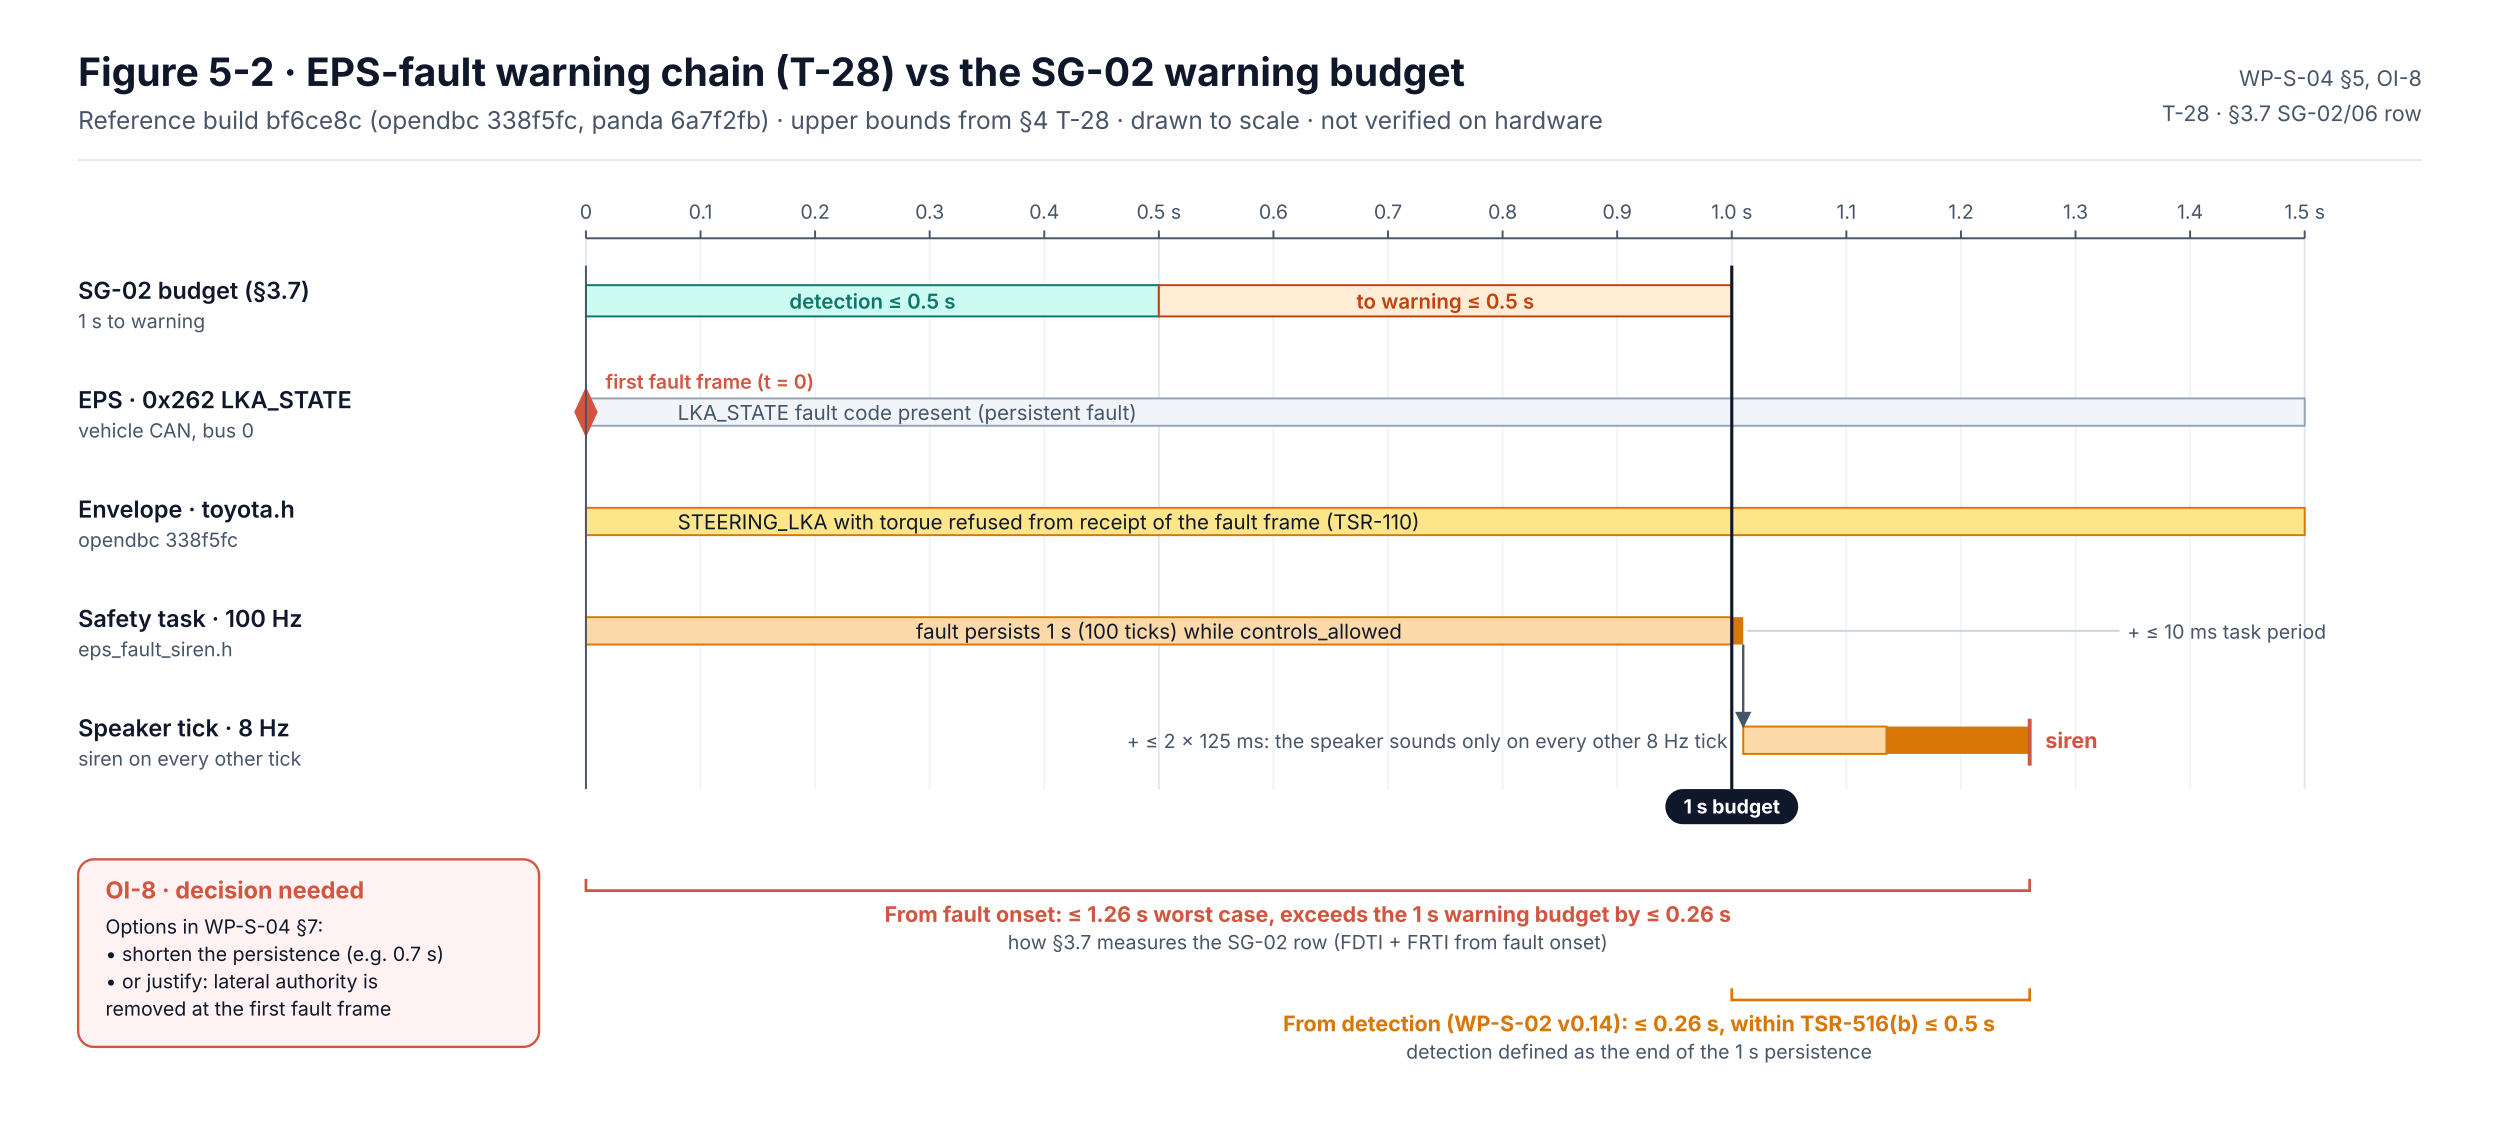
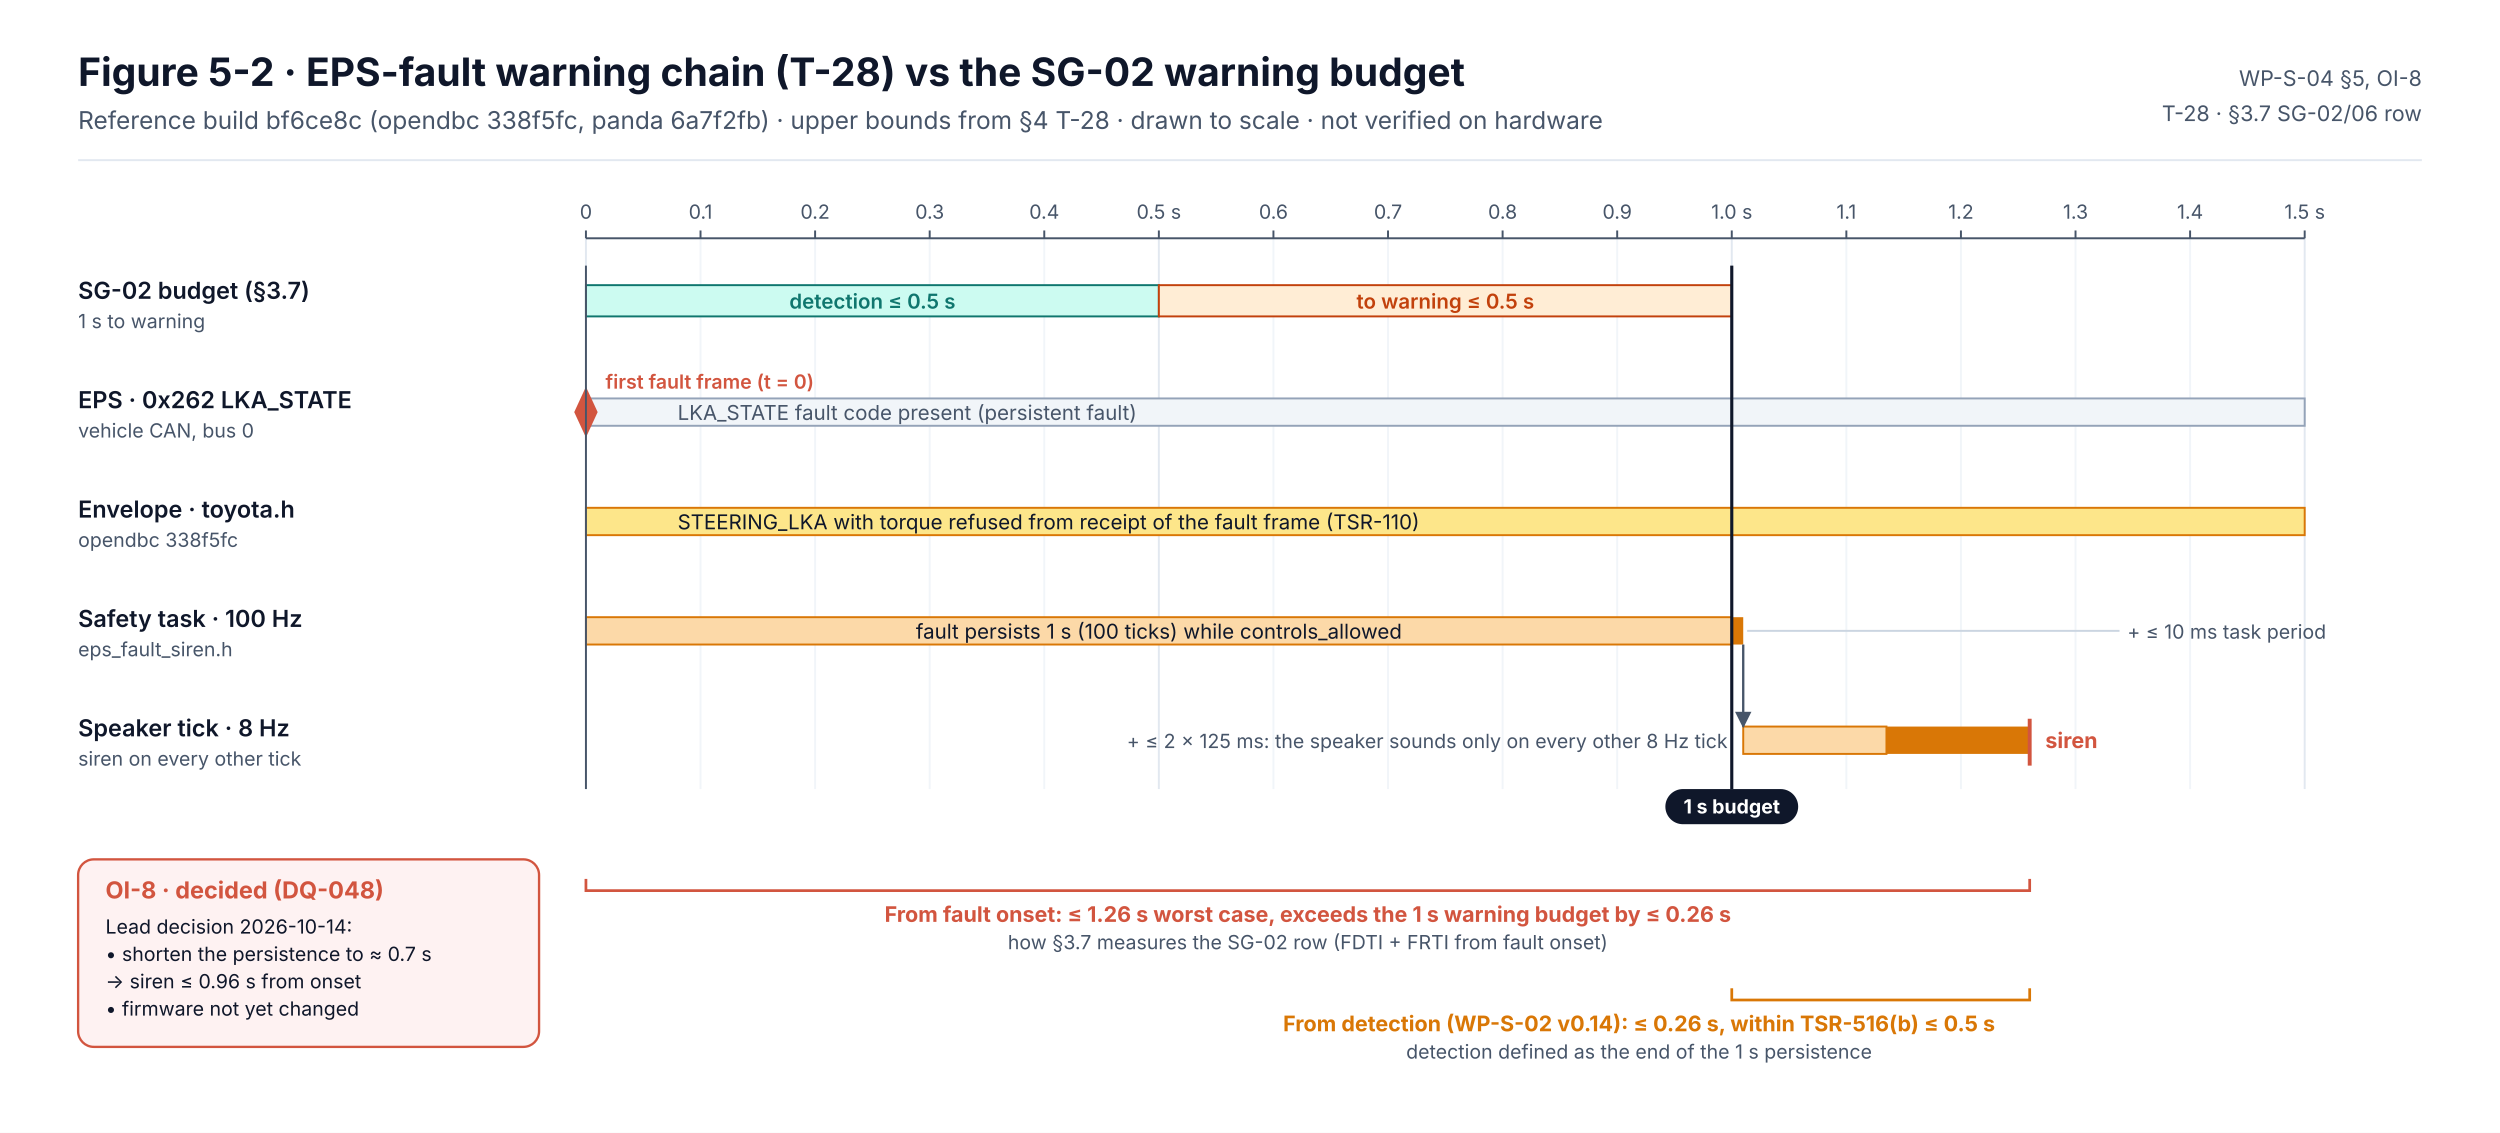
<svg xmlns="http://www.w3.org/2000/svg" width="1280" height="580" viewBox="0 0 1280 580" font-family="Inter, 'Segoe UI', Helvetica, Arial, sans-serif" role="img" aria-labelledby="t d">
  <defs>
    <pattern id="tbd" width="6" height="6" patternUnits="userSpaceOnUse" patternTransform="rotate(45)">
      <rect width="6" height="6" fill="#F8FAFC" />
      <line x1="0" y1="0" x2="0" y2="6" stroke="#CBD5E1" stroke-width="2" />
    </pattern>
    <marker id="aI" viewBox="0 0 10 10" refX="9" refY="5" markerWidth="7" markerHeight="7" orient="auto-start-reverse">
      <path d="M0 0L10 5L0 10z" fill="#0F172A" />
    </marker>
    <marker id="aR" viewBox="0 0 10 10" refX="9" refY="5" markerWidth="7" markerHeight="7" orient="auto-start-reverse">
      <path d="M0 0L10 5L0 10z" fill="#D2553F" />
    </marker>
    <marker id="aM" viewBox="0 0 10 10" refX="9" refY="5" markerWidth="7" markerHeight="7" orient="auto-start-reverse">
      <path d="M0 0L10 5L0 10z" fill="#475569" />
    </marker>
  </defs>
  <rect width="1280" height="100%" fill="#FFFFFF" />
  <text x="40" y="44" font-size="20" fill="#0F172A" font-weight="700">Figure 5-2 · EPS-fault warning chain (T-28) vs the SG-02 warning budget</text>
  <text x="40" y="66" font-size="12.5" fill="#475569">Reference build bf6ce8c (opendbc 338f5fc, panda 6a7f2fb) · upper bounds from §4 T-28 · drawn to scale · not verified on hardware</text>
  <text x="1240" y="44" font-size="11" fill="#475569" text-anchor="end">WP-S-04 §5, OI-8</text>
  <text x="1240" y="62" font-size="11" fill="#475569" text-anchor="end">T-28 · §3.7 SG-02/06 row</text>
  <line x1="40" y1="82" x2="1240" y2="82" stroke="#E2E8F0" stroke-width="1" />
  <line x1="300" y1="122" x2="300" y2="404" stroke="#E2E8F0" stroke-width="1" />
  <line x1="300" y1="118" x2="300" y2="122" stroke="#475569" stroke-width="1" />
  <text x="300" y="112" font-size="10" fill="#475569" text-anchor="middle">0</text>
  <line x1="358.667" y1="122" x2="358.667" y2="404" stroke="#F1F5F9" stroke-width="1" />
  <line x1="358.667" y1="118" x2="358.667" y2="122" stroke="#475569" stroke-width="1" />
  <text x="358.667" y="112" font-size="10" fill="#475569" text-anchor="middle">0.1</text>
  <line x1="417.333" y1="122" x2="417.333" y2="404" stroke="#F1F5F9" stroke-width="1" />
  <line x1="417.333" y1="118" x2="417.333" y2="122" stroke="#475569" stroke-width="1" />
  <text x="417.333" y="112" font-size="10" fill="#475569" text-anchor="middle">0.2</text>
  <line x1="476" y1="122" x2="476" y2="404" stroke="#F1F5F9" stroke-width="1" />
  <line x1="476" y1="118" x2="476" y2="122" stroke="#475569" stroke-width="1" />
  <text x="476" y="112" font-size="10" fill="#475569" text-anchor="middle">0.3</text>
  <line x1="534.667" y1="122" x2="534.667" y2="404" stroke="#F1F5F9" stroke-width="1" />
  <line x1="534.667" y1="118" x2="534.667" y2="122" stroke="#475569" stroke-width="1" />
  <text x="534.667" y="112" font-size="10" fill="#475569" text-anchor="middle">0.4</text>
  <line x1="593.333" y1="122" x2="593.333" y2="404" stroke="#E2E8F0" stroke-width="1" />
  <line x1="593.333" y1="118" x2="593.333" y2="122" stroke="#475569" stroke-width="1" />
  <text x="593.333" y="112" font-size="10" fill="#475569" text-anchor="middle">0.5 s</text>
  <line x1="652" y1="122" x2="652" y2="404" stroke="#F1F5F9" stroke-width="1" />
  <line x1="652" y1="118" x2="652" y2="122" stroke="#475569" stroke-width="1" />
  <text x="652" y="112" font-size="10" fill="#475569" text-anchor="middle">0.6</text>
  <line x1="710.667" y1="122" x2="710.667" y2="404" stroke="#F1F5F9" stroke-width="1" />
  <line x1="710.667" y1="118" x2="710.667" y2="122" stroke="#475569" stroke-width="1" />
  <text x="710.667" y="112" font-size="10" fill="#475569" text-anchor="middle">0.7</text>
  <line x1="769.333" y1="122" x2="769.333" y2="404" stroke="#F1F5F9" stroke-width="1" />
  <line x1="769.333" y1="118" x2="769.333" y2="122" stroke="#475569" stroke-width="1" />
  <text x="769.333" y="112" font-size="10" fill="#475569" text-anchor="middle">0.8</text>
  <line x1="828" y1="122" x2="828" y2="404" stroke="#F1F5F9" stroke-width="1" />
  <line x1="828" y1="118" x2="828" y2="122" stroke="#475569" stroke-width="1" />
  <text x="828" y="112" font-size="10" fill="#475569" text-anchor="middle">0.9</text>
  <line x1="886.667" y1="122" x2="886.667" y2="404" stroke="#E2E8F0" stroke-width="1" />
  <line x1="886.667" y1="118" x2="886.667" y2="122" stroke="#475569" stroke-width="1" />
  <text x="886.667" y="112" font-size="10" fill="#475569" text-anchor="middle">1.0 s</text>
  <line x1="945.333" y1="122" x2="945.333" y2="404" stroke="#F1F5F9" stroke-width="1" />
  <line x1="945.333" y1="118" x2="945.333" y2="122" stroke="#475569" stroke-width="1" />
  <text x="945.333" y="112" font-size="10" fill="#475569" text-anchor="middle">1.1</text>
  <line x1="1004" y1="122" x2="1004" y2="404" stroke="#F1F5F9" stroke-width="1" />
  <line x1="1004" y1="118" x2="1004" y2="122" stroke="#475569" stroke-width="1" />
  <text x="1004" y="112" font-size="10" fill="#475569" text-anchor="middle">1.2</text>
  <line x1="1062.67" y1="122" x2="1062.67" y2="404" stroke="#F1F5F9" stroke-width="1" />
  <line x1="1062.67" y1="118" x2="1062.67" y2="122" stroke="#475569" stroke-width="1" />
  <text x="1062.67" y="112" font-size="10" fill="#475569" text-anchor="middle">1.3</text>
  <line x1="1121.33" y1="122" x2="1121.33" y2="404" stroke="#F1F5F9" stroke-width="1" />
  <line x1="1121.33" y1="118" x2="1121.33" y2="122" stroke="#475569" stroke-width="1" />
  <text x="1121.33" y="112" font-size="10" fill="#475569" text-anchor="middle">1.4</text>
  <line x1="1180" y1="122" x2="1180" y2="404" stroke="#E2E8F0" stroke-width="1" />
  <line x1="1180" y1="118" x2="1180" y2="122" stroke="#475569" stroke-width="1" />
  <text x="1180" y="112" font-size="10" fill="#475569" text-anchor="middle">1.5 s</text>
  <line x1="300" y1="122" x2="1180" y2="122" stroke="#475569" stroke-width="1" />
  <text x="40" y="153" font-size="12" fill="#0F172A" font-weight="600">SG-02 budget (§3.7)</text>
  <text x="40" y="168" font-size="10" fill="#475569">1 s to warning</text>
  <text x="40" y="209" font-size="12" fill="#0F172A" font-weight="600">EPS · 0x262 LKA_STATE</text>
  <text x="40" y="224" font-size="10" fill="#475569">vehicle CAN, bus 0</text>
  <text x="40" y="265" font-size="12" fill="#0F172A" font-weight="600">Envelope · toyota.h</text>
  <text x="40" y="280" font-size="10" fill="#475569">opendbc 338f5fc</text>
  <text x="40" y="321" font-size="12" fill="#0F172A" font-weight="600">Safety task · 100 Hz</text>
  <text x="40" y="336" font-size="10" fill="#475569">eps_fault_siren.h</text>
  <text x="40" y="377" font-size="12" fill="#0F172A" font-weight="600">Speaker tick · 8 Hz</text>
  <text x="40" y="392" font-size="10" fill="#475569">siren on every other tick</text>
  <rect x="300" y="146" width="293.333" height="16" fill="#CCFBF1" stroke="#0F766E" stroke-width="1" />
  <rect x="593.333" y="146" width="293.333" height="16" fill="#FFEDD5" stroke="#C2410C" stroke-width="1" />
  <text x="446.667" y="158" font-size="10.5" fill="#0F766E" font-weight="600" text-anchor="middle">detection ≤ 0.5 s</text>
  <text x="740" y="158" font-size="10.5" fill="#C2410C" font-weight="600" text-anchor="middle">to warning ≤ 0.5 s</text>
  <rect x="300" y="204" width="880" height="14" fill="#F1F5F9" stroke="#94A3B8" stroke-width="1" />
  <text x="346.933" y="215" font-size="10.5" fill="#475569">LKA_STATE fault code present (persistent fault)</text>
  <path d="M300 198L306 211L300 224L294 211z" fill="#D2553F" />
  <text x="310" y="199" font-size="10" fill="#D2553F" font-weight="600">first fault frame (t = 0)</text>
  <rect x="300" y="260" width="880" height="14" fill="#FDE68A" stroke="#D97706" stroke-width="1" />
  <text x="346.933" y="271" font-size="10.5" fill="#0F172A">STEERING_LKA with torque refused from receipt of the fault frame (TSR-110)</text>
  <rect x="300" y="316" width="586.667" height="14" fill="#FCD9A8" stroke="#D97706" stroke-width="1" />
  <text x="593.333" y="327" font-size="10.5" fill="#0F172A" text-anchor="middle">fault persists 1 s (100 ticks) while controls_allowed</text>
  <rect x="886.667" y="316" width="5.867" height="14" fill="#D97706" />
  <rect x="892.533" y="372" width="73.333" height="14" fill="#FCD9A8" stroke="#D97706" stroke-width="1" />
  <rect x="965.867" y="372" width="73.333" height="14" fill="#D97706" />
  <path d="M892.533 330V372" stroke="#475569" stroke-width="1.2" fill="none" marker-end="url(#aM)" />
  <path d="M1039.2 368V392" stroke="#D2553F" stroke-width="2" />
  <text x="1047.2" y="383" font-size="11" fill="#D2553F" font-weight="700">siren</text>
  <line x1="886.667" y1="136" x2="886.667" y2="404" stroke="#0F172A" stroke-width="1.6" />
  <rect x="852.667" y="404" width="68" height="18" fill="#0F172A" rx="9" />
  <text x="886.667" y="416.5" font-size="10" fill="#FFFFFF" font-weight="700" text-anchor="middle">1 s budget</text>
  <line x1="300" y1="136" x2="300" y2="404" stroke="#475569" stroke-width="1" />
  <text x="1089.2" y="327" font-size="10" fill="#475569">+ ≤ 10 ms task period</text>
  <line x1="894.533" y1="323" x2="1085.2" y2="323" stroke="#CBD5E1" stroke-width="1" />
  <text x="884.533" y="383" font-size="10" fill="#475569" text-anchor="end">+ ≤ 2 × 125 ms: the speaker sounds only on every other 8 Hz tick</text>
  <path d="M300 450V456H1039.2V450" stroke="#D2553F" stroke-width="1.4" fill="none" />
  <text x="669.6" y="472" font-size="11" fill="#D2553F" font-weight="700" text-anchor="middle">From fault onset: ≤ 1.26 s worst case, exceeds the 1 s warning budget by ≤ 0.26 s</text>
  <text x="669.6" y="486" font-size="10" fill="#475569" text-anchor="middle">how §3.7 measures the SG-02 row (FDTI + FRTI from fault onset)</text>
  <path d="M886.667 506V512H1039.2V506" stroke="#D97706" stroke-width="1.4" fill="none" />
  <text x="839.2" y="528" font-size="11" fill="#D97706" font-weight="700" text-anchor="middle">From detection (WP-S-02 v0.14): ≤ 0.26 s, within TSR-516(b) ≤ 0.5 s</text>
  <text x="839.2" y="542" font-size="10" fill="#475569" text-anchor="middle">detection defined as the end of the 1 s persistence</text>
  <rect x="40" y="440" width="236" height="96" fill="#FEF2F2" stroke="#D2553F" stroke-width="1.2" rx="8" />
-   <text x="54" y="460" font-size="12" fill="#D2553F" font-weight="700">OI-8 · decision needed</text>
-   <text x="54" y="478" font-size="10" fill="#0F172A">Options in WP-S-04 §7:</text>
-   <text x="54" y="492" font-size="10" fill="#0F172A">• shorten the persistence (e.g. 0.7 s)</text>
-   <text x="54" y="506" font-size="10" fill="#0F172A">• or justify: lateral authority is</text>
-   <text x="54" y="520" font-size="10" fill="#0F172A">  removed at the first fault frame</text>
+   <text x="54" y="460" font-size="12" fill="#D2553F" font-weight="700">OI-8 · decided (DQ-048)</text>
+   <text x="54" y="478" font-size="10" fill="#0F172A">Lead decision 2026-10-14:</text>
+   <text x="54" y="492" font-size="10" fill="#0F172A">• shorten the persistence to ≈ 0.7 s</text>
+   <text x="54" y="506" font-size="10" fill="#0F172A">  → siren ≤ 0.96 s from onset</text>
+   <text x="54" y="520" font-size="10" fill="#0F172A">• firmware not yet changed</text>
</svg>
